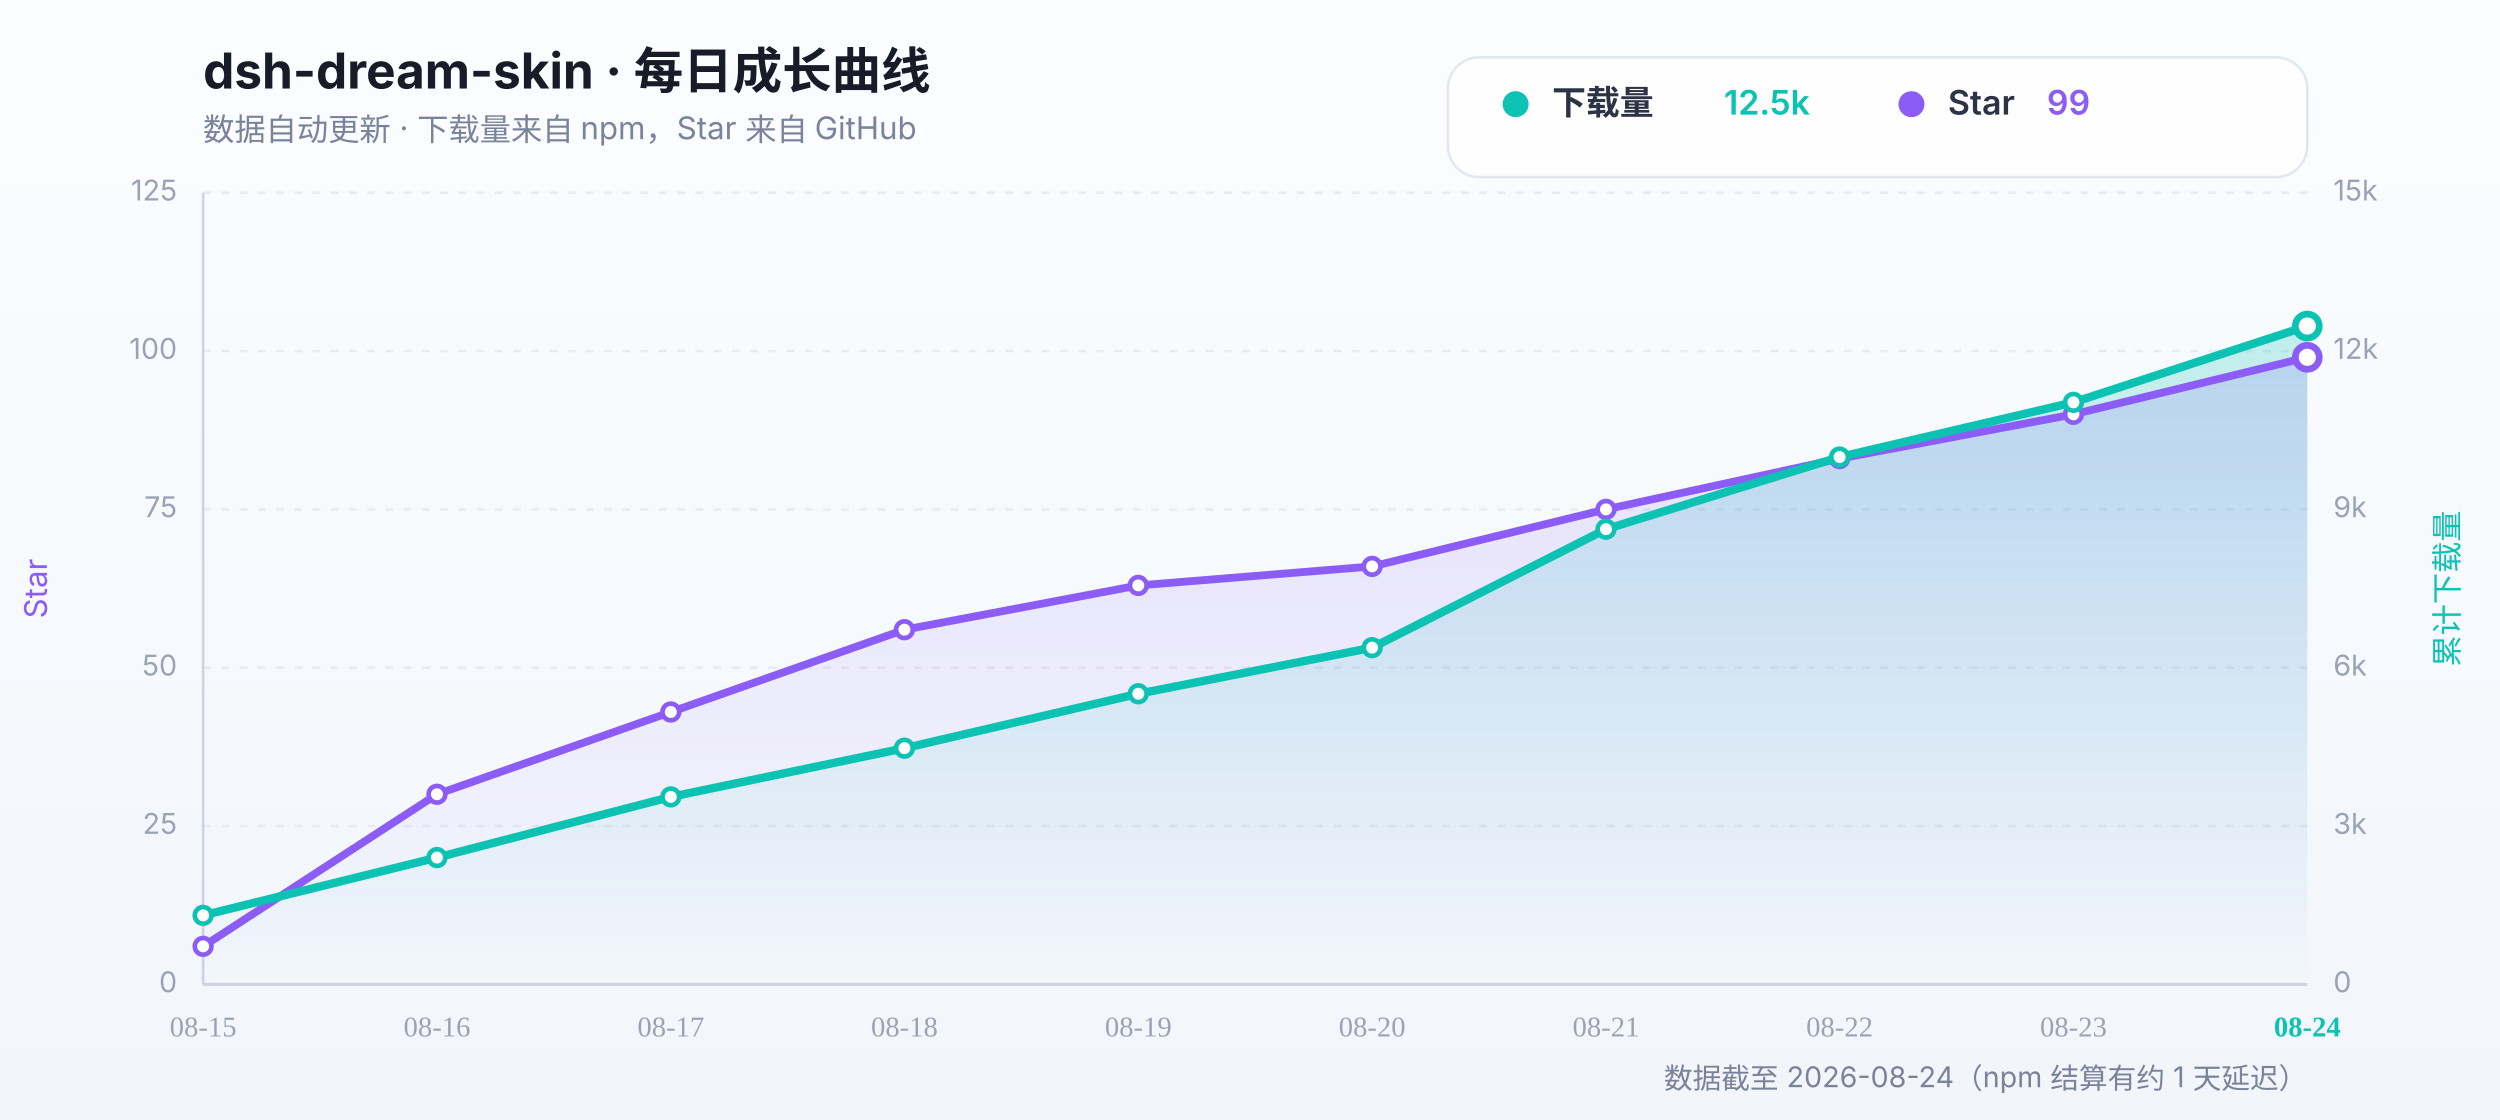
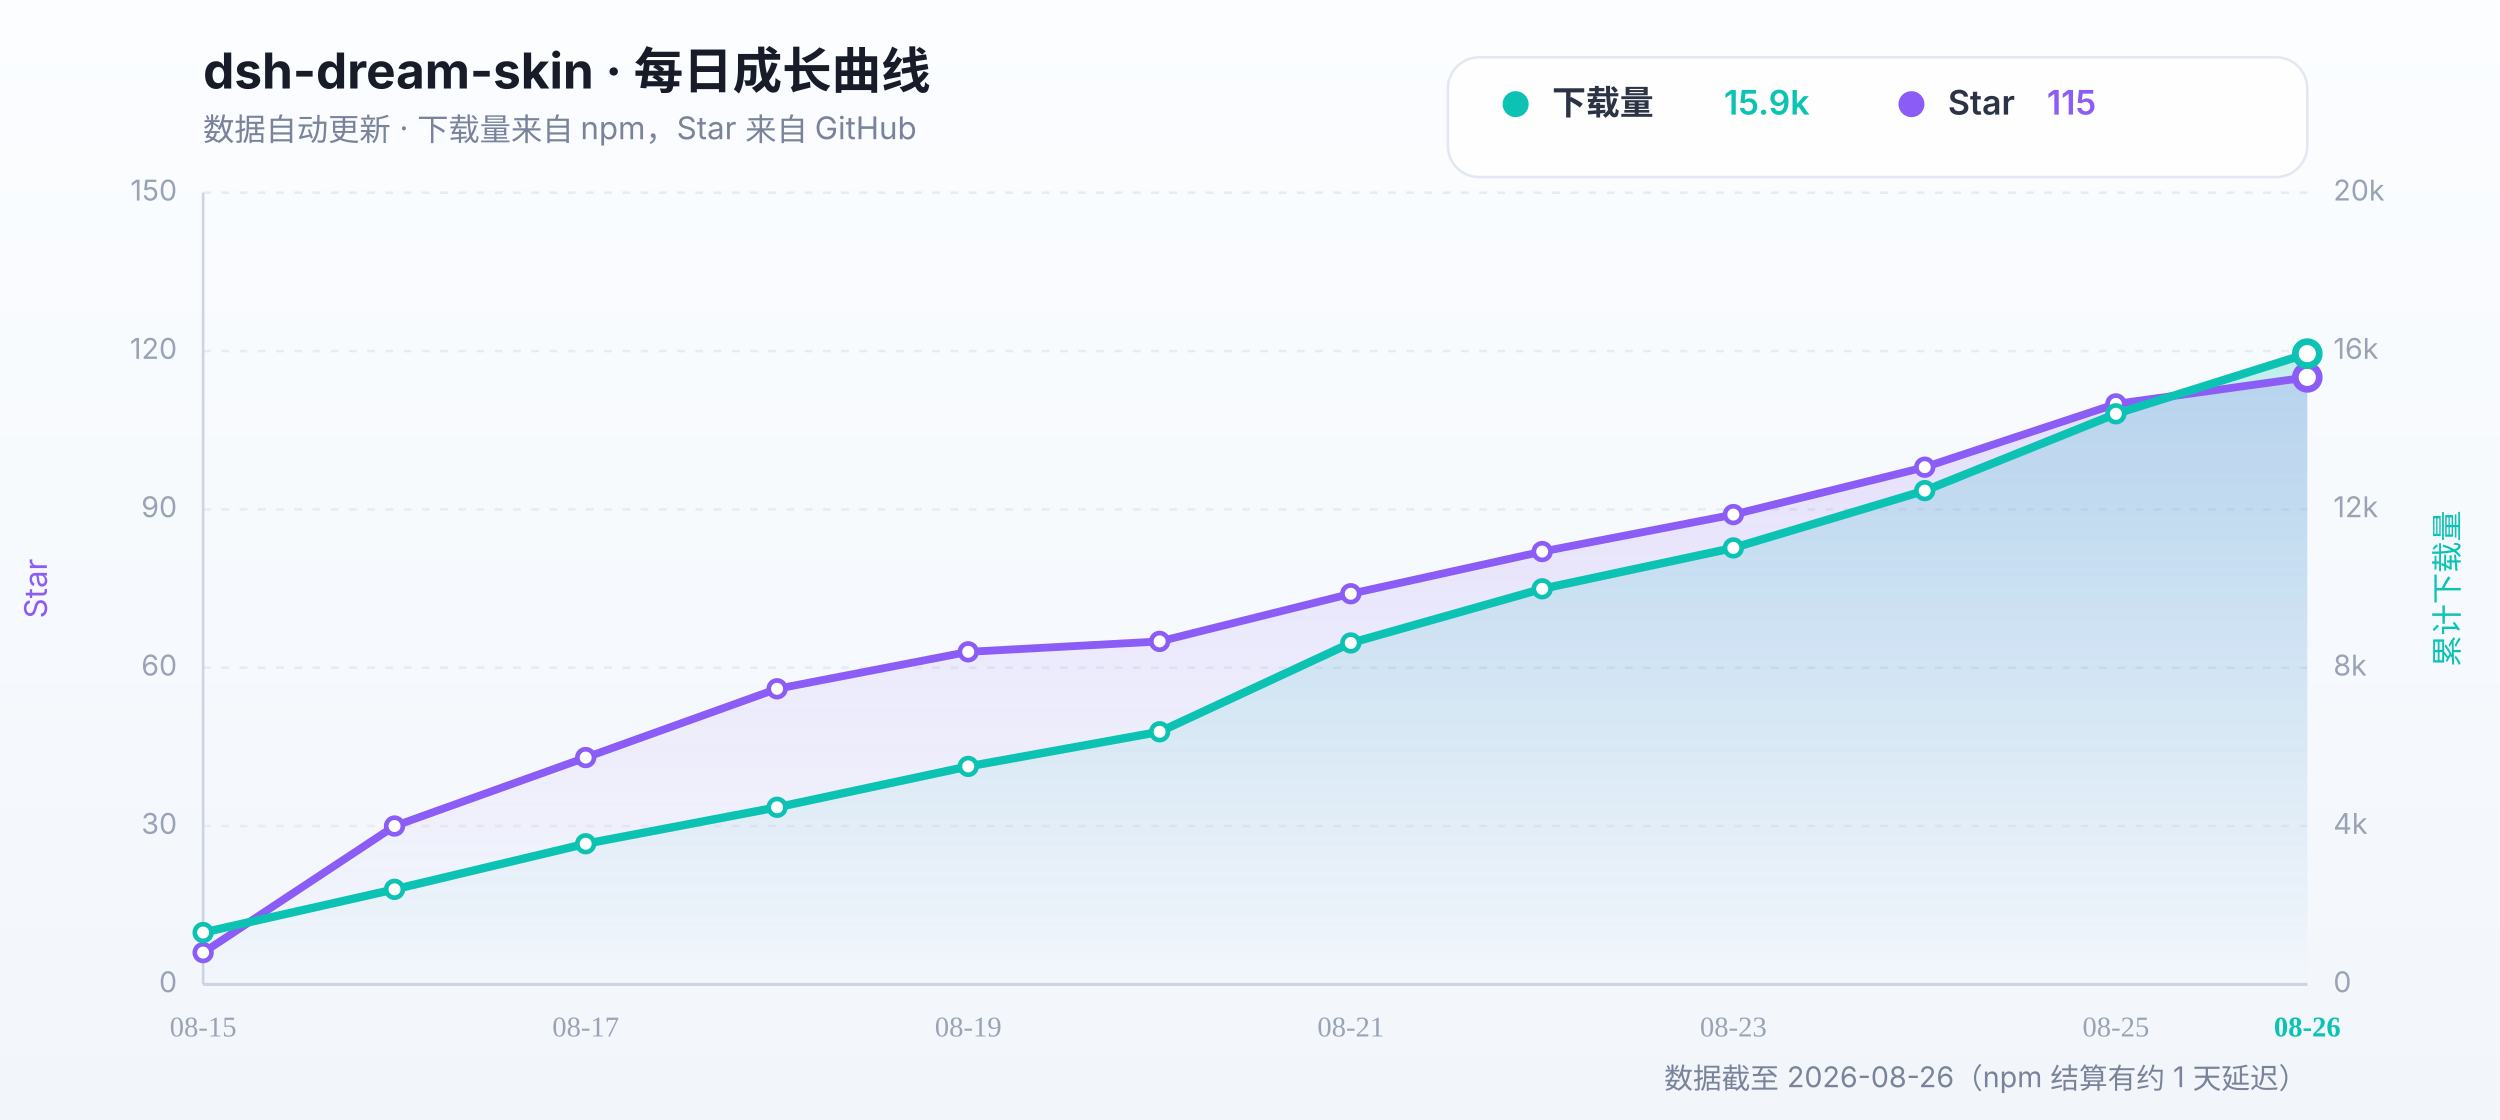
<svg xmlns="http://www.w3.org/2000/svg" width="960" height="430" viewBox="0 0 960 430" role="img" aria-label="dsh-dream-skin 每日 Star 与累计下载量双轴折线图">
  <defs>
    <linearGradient id="gradDl" x1="0" y1="0" x2="0" y2="1">
      <stop offset="0%" stop-color="#0cc2b3" stop-opacity="0.24" />
      <stop offset="100%" stop-color="#0cc2b3" stop-opacity="0" />
    </linearGradient>
    <linearGradient id="gradSt" x1="0" y1="0" x2="0" y2="1">
      <stop offset="0%" stop-color="#8b5cf6" stop-opacity="0.18" />
      <stop offset="100%" stop-color="#8b5cf6" stop-opacity="0" />
    </linearGradient>
    <linearGradient id="bgGrad" x1="0" y1="0" x2="0" y2="1">
      <stop offset="0%" stop-color="#fbfdff" />
      <stop offset="100%" stop-color="#f2f6fb" />
    </linearGradient>
  </defs>
  <rect width="960" height="430" fill="url(#bgGrad)" />
  <g font-family="system-ui,-apple-system,'Segoe UI',sans-serif">
    <text x="18" y="226" font-size="12" fill="#8b5cf6" transform="rotate(-90 18 226)" text-anchor="middle">Star</text>
    <text x="944" y="226" font-size="12" fill="#0cc2b3" transform="rotate(-90 944 226)" text-anchor="middle">累计下载量</text>
  </g>
  <text x="78" y="34" font-size="19" font-weight="700" fill="#171c28" font-family="system-ui,-apple-system,'Segoe UI',sans-serif">dsh-dream-skin · 每日成长曲线</text>
  <text x="78" y="54" font-size="12" fill="#7a8399" font-family="system-ui,-apple-system,'Segoe UI',sans-serif">数据自动更新 · 下载量来自 npm，Star 来自 GitHub</text>
  <g font-family="system-ui,-apple-system,'Segoe UI',sans-serif">
    <rect x="556" y="22" width="330" height="46" rx="12" fill="#ffffff" fill-opacity="0.72" stroke="#e3e8f0" stroke-width="1" />
    <circle cx="582" cy="40" r="5" fill="#0cc2b3" />
    <text x="596" y="44" font-size="13" font-weight="600" fill="#2c3344">下载量</text>
-     <text x="662" y="44" font-size="13" font-weight="600" fill="#0cc2b3">12.5k</text>
+     <text x="662" y="44" font-size="13" font-weight="600" fill="#0cc2b3">15.9k</text>
    <circle cx="734" cy="40" r="5" fill="#8b5cf6" />
    <text x="748" y="44" font-size="13" font-weight="600" fill="#2c3344">Star</text>
-     <text x="786" y="44" font-size="13" font-weight="600" fill="#8b5cf6">99</text>
+     <text x="786" y="44" font-size="13" font-weight="600" fill="#8b5cf6">115</text>
  </g>
  <line x1="78" y1="378.0" x2="886" y2="378.0" stroke="#d3d9e8" stroke-width="1.2" />
  <line x1="78" y1="317.2" x2="886" y2="317.2" stroke="#e8ebf2" stroke-width="1" stroke-dasharray="3 4" />
  <line x1="78" y1="256.4" x2="886" y2="256.4" stroke="#e8ebf2" stroke-width="1" stroke-dasharray="3 4" />
  <line x1="78" y1="195.6" x2="886" y2="195.6" stroke="#e8ebf2" stroke-width="1" stroke-dasharray="3 4" />
  <line x1="78" y1="134.8" x2="886" y2="134.8" stroke="#e8ebf2" stroke-width="1" stroke-dasharray="3 4" />
  <line x1="78" y1="74.0" x2="886" y2="74.0" stroke="#e8ebf2" stroke-width="1" stroke-dasharray="3 4" />
  <g font-family="system-ui,-apple-system,'Segoe UI',sans-serif">
    <text x="68" y="381.0" text-anchor="end" font-size="11" fill="#9aa3b5">0</text>
-     <text x="68" y="320.2" text-anchor="end" font-size="11" fill="#9aa3b5">25</text>
-     <text x="68" y="259.4" text-anchor="end" font-size="11" fill="#9aa3b5">50</text>
-     <text x="68" y="198.6" text-anchor="end" font-size="11" fill="#9aa3b5">75</text>
-     <text x="68" y="137.8" text-anchor="end" font-size="11" fill="#9aa3b5">100</text>
-     <text x="68" y="77.0" text-anchor="end" font-size="11" fill="#9aa3b5">125</text>
+     <text x="68" y="320.2" text-anchor="end" font-size="11" fill="#9aa3b5">30</text>
+     <text x="68" y="259.4" text-anchor="end" font-size="11" fill="#9aa3b5">60</text>
+     <text x="68" y="198.6" text-anchor="end" font-size="11" fill="#9aa3b5">90</text>
+     <text x="68" y="137.8" text-anchor="end" font-size="11" fill="#9aa3b5">120</text>
+     <text x="68" y="77.0" text-anchor="end" font-size="11" fill="#9aa3b5">150</text>
    <text x="896" y="381.0" text-anchor="start" font-size="11" fill="#9aa3b5">0</text>
-     <text x="896" y="320.2" text-anchor="start" font-size="11" fill="#9aa3b5">3k</text>
-     <text x="896" y="259.4" text-anchor="start" font-size="11" fill="#9aa3b5">6k</text>
-     <text x="896" y="198.6" text-anchor="start" font-size="11" fill="#9aa3b5">9k</text>
-     <text x="896" y="137.8" text-anchor="start" font-size="11" fill="#9aa3b5">12k</text>
-     <text x="896" y="77.0" text-anchor="start" font-size="11" fill="#9aa3b5">15k</text>
+     <text x="896" y="320.2" text-anchor="start" font-size="11" fill="#9aa3b5">4k</text>
+     <text x="896" y="259.4" text-anchor="start" font-size="11" fill="#9aa3b5">8k</text>
+     <text x="896" y="198.6" text-anchor="start" font-size="11" fill="#9aa3b5">12k</text>
+     <text x="896" y="137.8" text-anchor="start" font-size="11" fill="#9aa3b5">16k</text>
+     <text x="896" y="77.0" text-anchor="start" font-size="11" fill="#9aa3b5">20k</text>
  </g>
  <line x1="78" y1="74" x2="78" y2="378" stroke="#cdd3e2" stroke-width="1" />
  <line x1="78" y1="378" x2="886" y2="378" stroke="#cdd3e2" stroke-width="1" />
-   <path d="M 78.0 378.0 L 78.0 351.5 L 167.8 329.3 L 257.6 306.0 L 347.3 287.3 L 437.1 266.4 L 526.9 248.7 L 616.7 203.2 L 706.4 175.5 L 796.2 154.5 L 886.0 125.2 L 886.0 378.0 Z" fill="url(#gradDl)" stroke="none" />
-   <path d="M 78.0 378.0 L 78.0 363.4 L 167.8 305.0 L 257.6 273.4 L 347.3 241.8 L 437.1 224.8 L 526.9 217.5 L 616.7 195.6 L 706.4 176.1 L 796.2 159.1 L 886.0 137.2 L 886.0 378.0 Z" fill="url(#gradSt)" stroke="none" />
-   <polyline points="78.0,363.4 167.8,305.0 257.6,273.4 347.3,241.8 437.1,224.8 526.9,217.5 616.7,195.6 706.4,176.1 796.2,159.1 886.0,137.2" fill="none" stroke="#8b5cf6" stroke-width="3" stroke-linecap="round" stroke-linejoin="round" />
-   <circle cx="78.0" cy="363.4" r="3.2" fill="#ffffff" stroke="#8b5cf6" stroke-width="1.8" />
-   <circle cx="167.8" cy="305.0" r="3.2" fill="#ffffff" stroke="#8b5cf6" stroke-width="1.8" />
-   <circle cx="257.6" cy="273.4" r="3.2" fill="#ffffff" stroke="#8b5cf6" stroke-width="1.8" />
-   <circle cx="347.3" cy="241.8" r="3.2" fill="#ffffff" stroke="#8b5cf6" stroke-width="1.8" />
-   <circle cx="437.1" cy="224.8" r="3.2" fill="#ffffff" stroke="#8b5cf6" stroke-width="1.8" />
-   <circle cx="526.9" cy="217.5" r="3.2" fill="#ffffff" stroke="#8b5cf6" stroke-width="1.8" />
-   <circle cx="616.7" cy="195.6" r="3.2" fill="#ffffff" stroke="#8b5cf6" stroke-width="1.8" />
-   <circle cx="706.4" cy="176.1" r="3.2" fill="#ffffff" stroke="#8b5cf6" stroke-width="1.8" />
-   <circle cx="796.2" cy="159.1" r="3.2" fill="#ffffff" stroke="#8b5cf6" stroke-width="1.8" />
-   <circle cx="886.0" cy="137.2" r="4.6" fill="#ffffff" stroke="#8b5cf6" stroke-width="2.6" />
-   <polyline points="78.0,351.5 167.8,329.3 257.6,306.0 347.3,287.3 437.1,266.4 526.9,248.7 616.7,203.2 706.4,175.5 796.2,154.5 886.0,125.2" fill="none" stroke="#0cc2b3" stroke-width="3.2" stroke-linecap="round" stroke-linejoin="round" />
-   <circle cx="78.0" cy="351.5" r="3.2" fill="#ffffff" stroke="#0cc2b3" stroke-width="1.8" />
-   <circle cx="167.8" cy="329.3" r="3.2" fill="#ffffff" stroke="#0cc2b3" stroke-width="1.8" />
-   <circle cx="257.6" cy="306.0" r="3.2" fill="#ffffff" stroke="#0cc2b3" stroke-width="1.8" />
-   <circle cx="347.3" cy="287.3" r="3.2" fill="#ffffff" stroke="#0cc2b3" stroke-width="1.8" />
-   <circle cx="437.1" cy="266.4" r="3.2" fill="#ffffff" stroke="#0cc2b3" stroke-width="1.8" />
-   <circle cx="526.9" cy="248.7" r="3.2" fill="#ffffff" stroke="#0cc2b3" stroke-width="1.8" />
-   <circle cx="616.7" cy="203.2" r="3.2" fill="#ffffff" stroke="#0cc2b3" stroke-width="1.8" />
-   <circle cx="706.4" cy="175.5" r="3.2" fill="#ffffff" stroke="#0cc2b3" stroke-width="1.8" />
-   <circle cx="796.2" cy="154.5" r="3.2" fill="#ffffff" stroke="#0cc2b3" stroke-width="1.8" />
-   <circle cx="886.0" cy="125.2" r="4.6" fill="#ffffff" stroke="#0cc2b3" stroke-width="2.6" />
+   <path d="M 78.0 378.0 L 78.0 358.1 L 151.5 341.5 L 224.9 324.0 L 298.4 310.0 L 371.8 294.3 L 445.3 281.0 L 518.7 246.9 L 592.2 226.1 L 665.6 210.4 L 739.1 188.4 L 812.5 158.9 L 886.0 135.8 L 886.0 378.0 Z" fill="url(#gradDl)" stroke="none" />
+   <path d="M 78.0 378.0 L 78.0 365.8 L 151.5 317.2 L 224.9 290.9 L 298.4 264.5 L 371.8 250.3 L 445.3 246.3 L 518.7 228.0 L 592.2 211.8 L 665.6 197.6 L 739.1 179.4 L 812.5 155.1 L 886.0 144.9 L 886.0 378.0 Z" fill="url(#gradSt)" stroke="none" />
+   <polyline points="78.0,365.8 151.5,317.2 224.9,290.9 298.4,264.5 371.8,250.3 445.3,246.3 518.7,228.0 592.2,211.8 665.6,197.6 739.1,179.4 812.5,155.1 886.0,144.9" fill="none" stroke="#8b5cf6" stroke-width="3" stroke-linecap="round" stroke-linejoin="round" />
+   <circle cx="78.0" cy="365.8" r="3.2" fill="#ffffff" stroke="#8b5cf6" stroke-width="1.8" />
+   <circle cx="151.5" cy="317.2" r="3.2" fill="#ffffff" stroke="#8b5cf6" stroke-width="1.8" />
+   <circle cx="224.9" cy="290.9" r="3.2" fill="#ffffff" stroke="#8b5cf6" stroke-width="1.8" />
+   <circle cx="298.4" cy="264.5" r="3.2" fill="#ffffff" stroke="#8b5cf6" stroke-width="1.8" />
+   <circle cx="371.8" cy="250.3" r="3.2" fill="#ffffff" stroke="#8b5cf6" stroke-width="1.8" />
+   <circle cx="445.3" cy="246.3" r="3.2" fill="#ffffff" stroke="#8b5cf6" stroke-width="1.8" />
+   <circle cx="518.7" cy="228.0" r="3.2" fill="#ffffff" stroke="#8b5cf6" stroke-width="1.8" />
+   <circle cx="592.2" cy="211.8" r="3.2" fill="#ffffff" stroke="#8b5cf6" stroke-width="1.8" />
+   <circle cx="665.6" cy="197.6" r="3.2" fill="#ffffff" stroke="#8b5cf6" stroke-width="1.8" />
+   <circle cx="739.1" cy="179.4" r="3.2" fill="#ffffff" stroke="#8b5cf6" stroke-width="1.8" />
+   <circle cx="812.5" cy="155.1" r="3.2" fill="#ffffff" stroke="#8b5cf6" stroke-width="1.8" />
+   <circle cx="886.0" cy="144.9" r="4.6" fill="#ffffff" stroke="#8b5cf6" stroke-width="2.6" />
+   <polyline points="78.0,358.1 151.5,341.5 224.9,324.0 298.4,310.0 371.8,294.3 445.3,281.0 518.7,246.9 592.2,226.1 665.6,210.4 739.1,188.4 812.5,158.9 886.0,135.8" fill="none" stroke="#0cc2b3" stroke-width="3.2" stroke-linecap="round" stroke-linejoin="round" />
+   <circle cx="78.0" cy="358.1" r="3.2" fill="#ffffff" stroke="#0cc2b3" stroke-width="1.8" />
+   <circle cx="151.5" cy="341.5" r="3.2" fill="#ffffff" stroke="#0cc2b3" stroke-width="1.8" />
+   <circle cx="224.9" cy="324.0" r="3.2" fill="#ffffff" stroke="#0cc2b3" stroke-width="1.8" />
+   <circle cx="298.4" cy="310.0" r="3.2" fill="#ffffff" stroke="#0cc2b3" stroke-width="1.8" />
+   <circle cx="371.8" cy="294.3" r="3.2" fill="#ffffff" stroke="#0cc2b3" stroke-width="1.8" />
+   <circle cx="445.3" cy="281.0" r="3.2" fill="#ffffff" stroke="#0cc2b3" stroke-width="1.8" />
+   <circle cx="518.7" cy="246.9" r="3.2" fill="#ffffff" stroke="#0cc2b3" stroke-width="1.8" />
+   <circle cx="592.2" cy="226.1" r="3.2" fill="#ffffff" stroke="#0cc2b3" stroke-width="1.8" />
+   <circle cx="665.6" cy="210.4" r="3.2" fill="#ffffff" stroke="#0cc2b3" stroke-width="1.8" />
+   <circle cx="739.1" cy="188.4" r="3.2" fill="#ffffff" stroke="#0cc2b3" stroke-width="1.8" />
+   <circle cx="812.5" cy="158.9" r="3.2" fill="#ffffff" stroke="#0cc2b3" stroke-width="1.8" />
+   <circle cx="886.0" cy="135.8" r="4.6" fill="#ffffff" stroke="#0cc2b3" stroke-width="2.6" />
  <text x="78.0" y="398" text-anchor="middle" font-size="11" fill="#9aa3b5">08-15</text>
-   <text x="167.8" y="398" text-anchor="middle" font-size="11" fill="#9aa3b5">08-16</text>
-   <text x="257.6" y="398" text-anchor="middle" font-size="11" fill="#9aa3b5">08-17</text>
-   <text x="347.3" y="398" text-anchor="middle" font-size="11" fill="#9aa3b5">08-18</text>
-   <text x="437.1" y="398" text-anchor="middle" font-size="11" fill="#9aa3b5">08-19</text>
-   <text x="526.9" y="398" text-anchor="middle" font-size="11" fill="#9aa3b5">08-20</text>
-   <text x="616.7" y="398" text-anchor="middle" font-size="11" fill="#9aa3b5">08-21</text>
-   <text x="706.4" y="398" text-anchor="middle" font-size="11" fill="#9aa3b5">08-22</text>
-   <text x="796.2" y="398" text-anchor="middle" font-size="11" fill="#9aa3b5">08-23</text>
-   <text x="886.0" y="398" text-anchor="middle" font-size="11" fill="#0cc2b3" font-weight="600">08-24</text>
-   <text x="886" y="418" text-anchor="end" font-size="11" fill="#7a8399" font-family="system-ui,-apple-system,'Segoe UI',sans-serif">数据截至 2026-08-24（npm 结算有约 1 天延迟）</text>
+   <text x="224.9" y="398" text-anchor="middle" font-size="11" fill="#9aa3b5">08-17</text>
+   <text x="371.8" y="398" text-anchor="middle" font-size="11" fill="#9aa3b5">08-19</text>
+   <text x="518.7" y="398" text-anchor="middle" font-size="11" fill="#9aa3b5">08-21</text>
+   <text x="665.6" y="398" text-anchor="middle" font-size="11" fill="#9aa3b5">08-23</text>
+   <text x="812.5" y="398" text-anchor="middle" font-size="11" fill="#9aa3b5">08-25</text>
+   <text x="886.0" y="398" text-anchor="middle" font-size="11" fill="#0cc2b3" font-weight="600">08-26</text>
+   <text x="886" y="418" text-anchor="end" font-size="11" fill="#7a8399" font-family="system-ui,-apple-system,'Segoe UI',sans-serif">数据截至 2026-08-26（npm 结算有约 1 天延迟）</text>
</svg>
